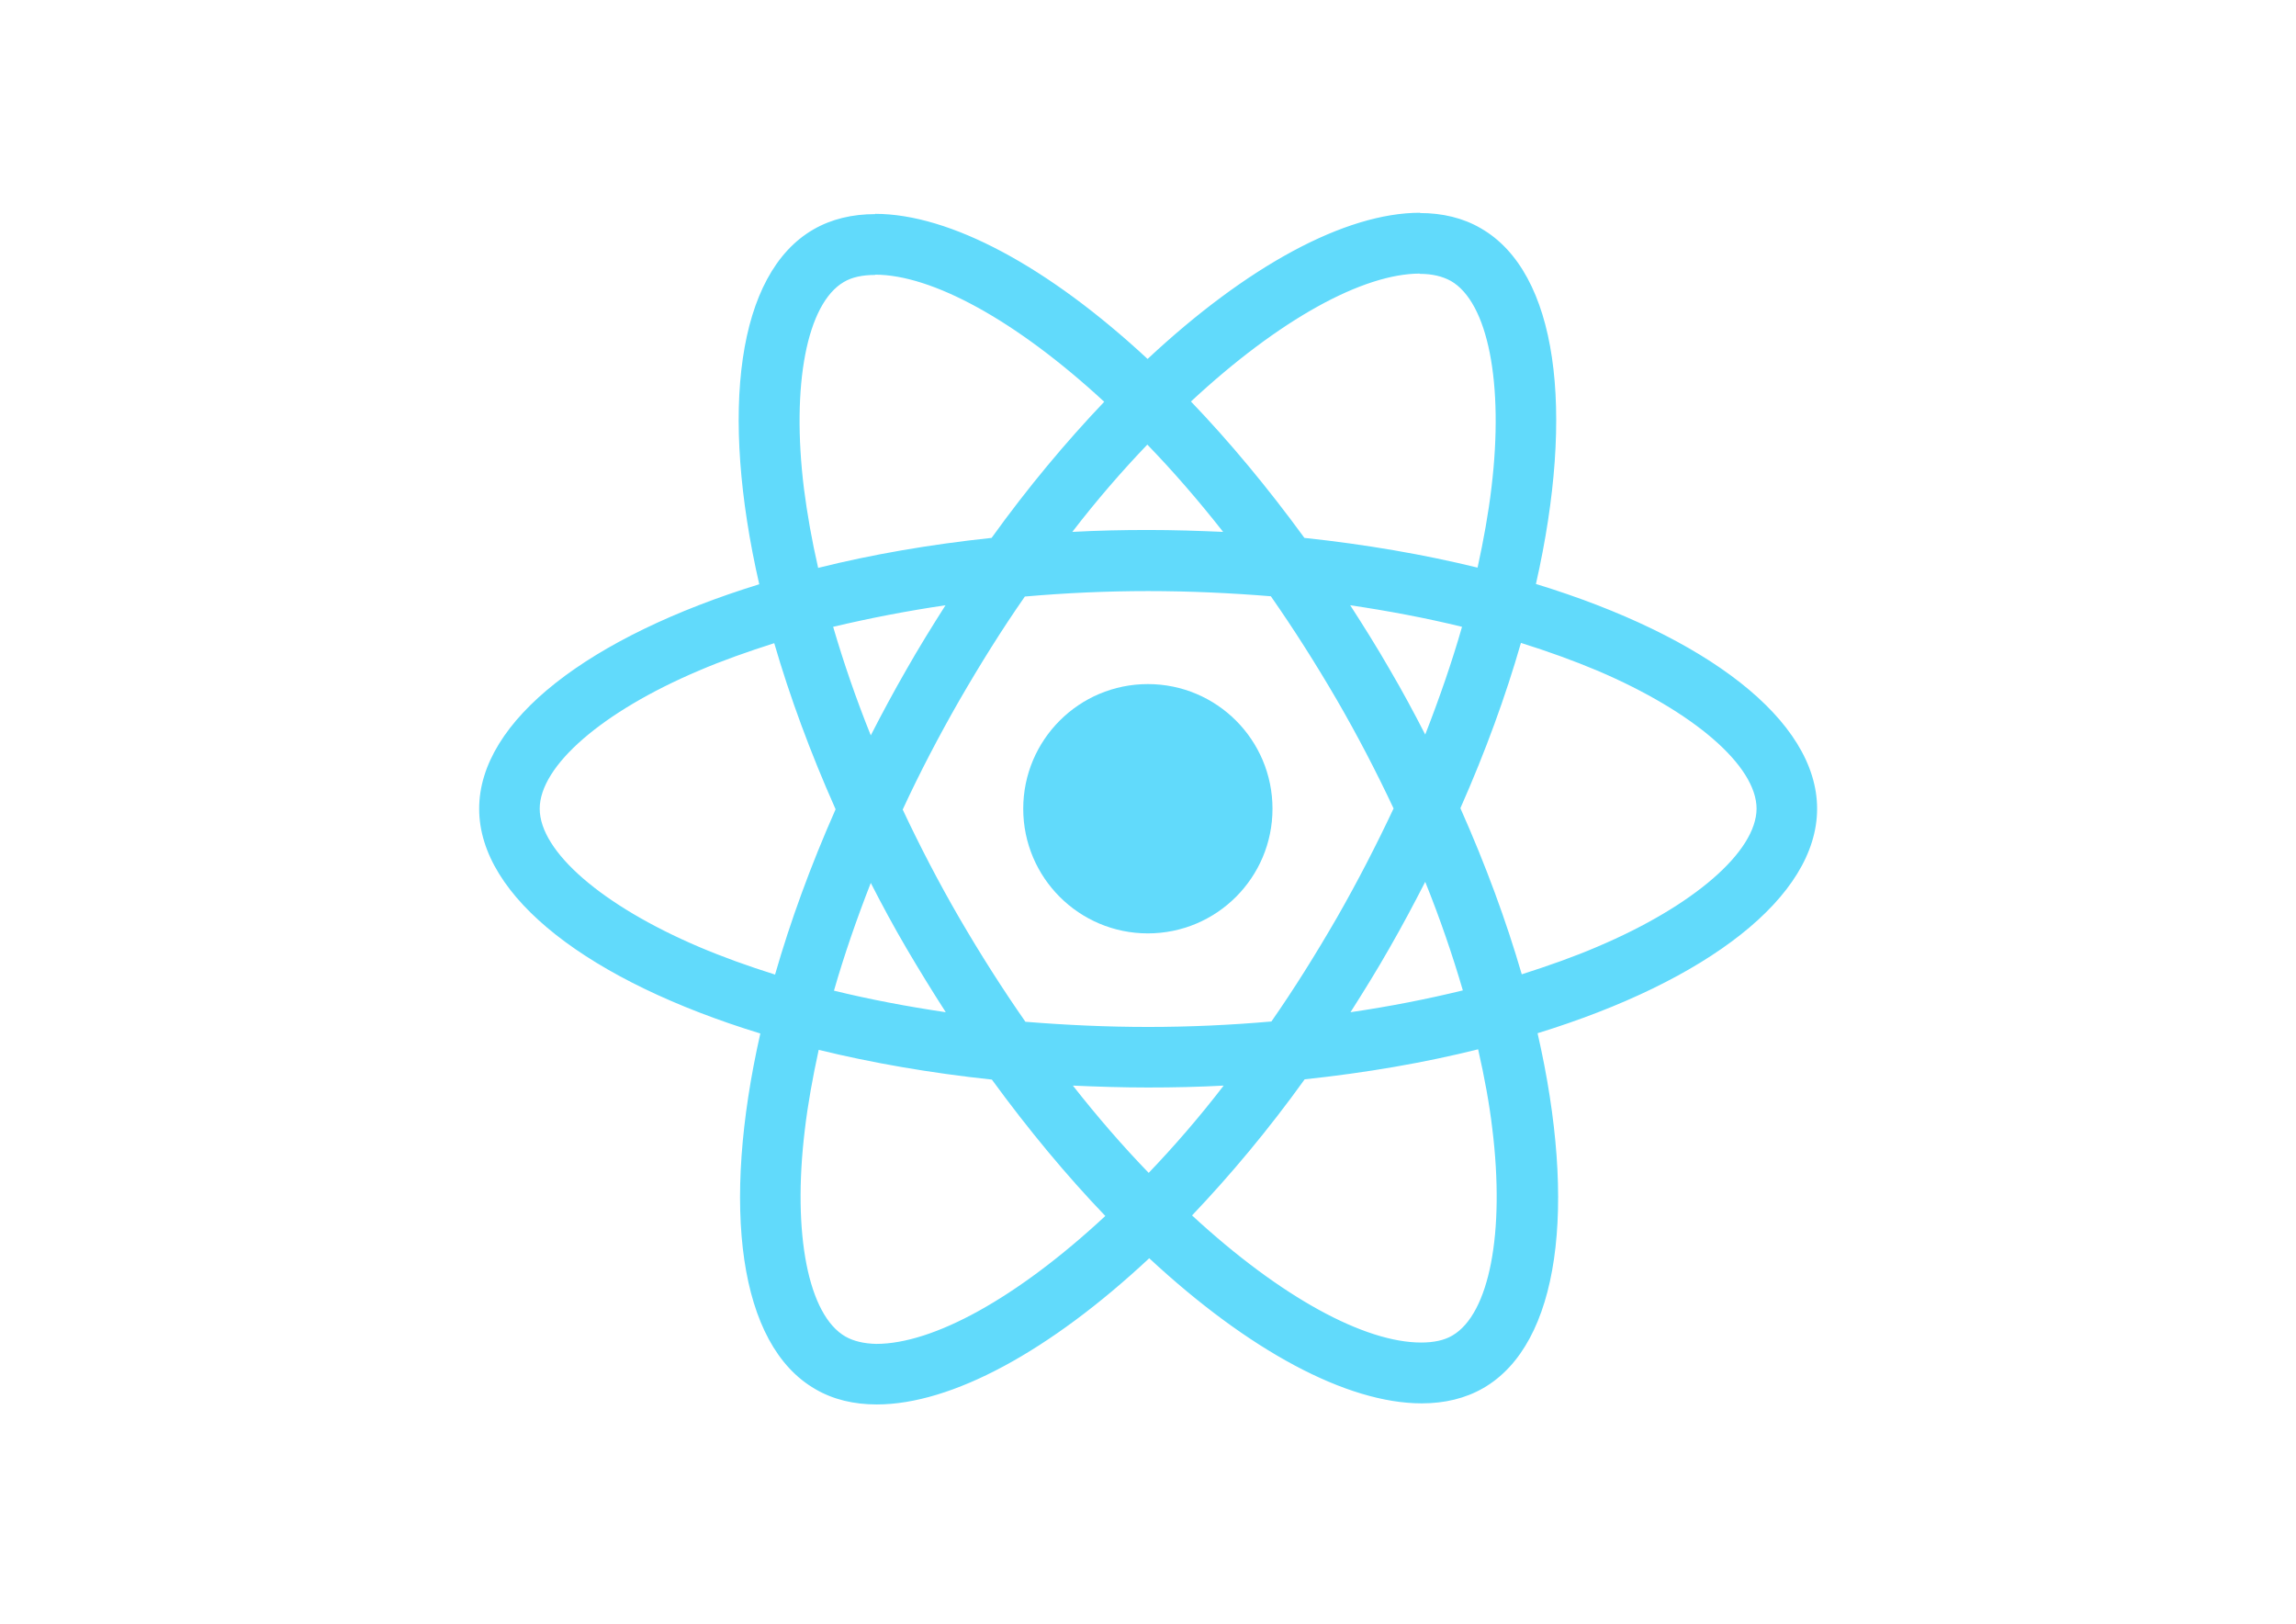
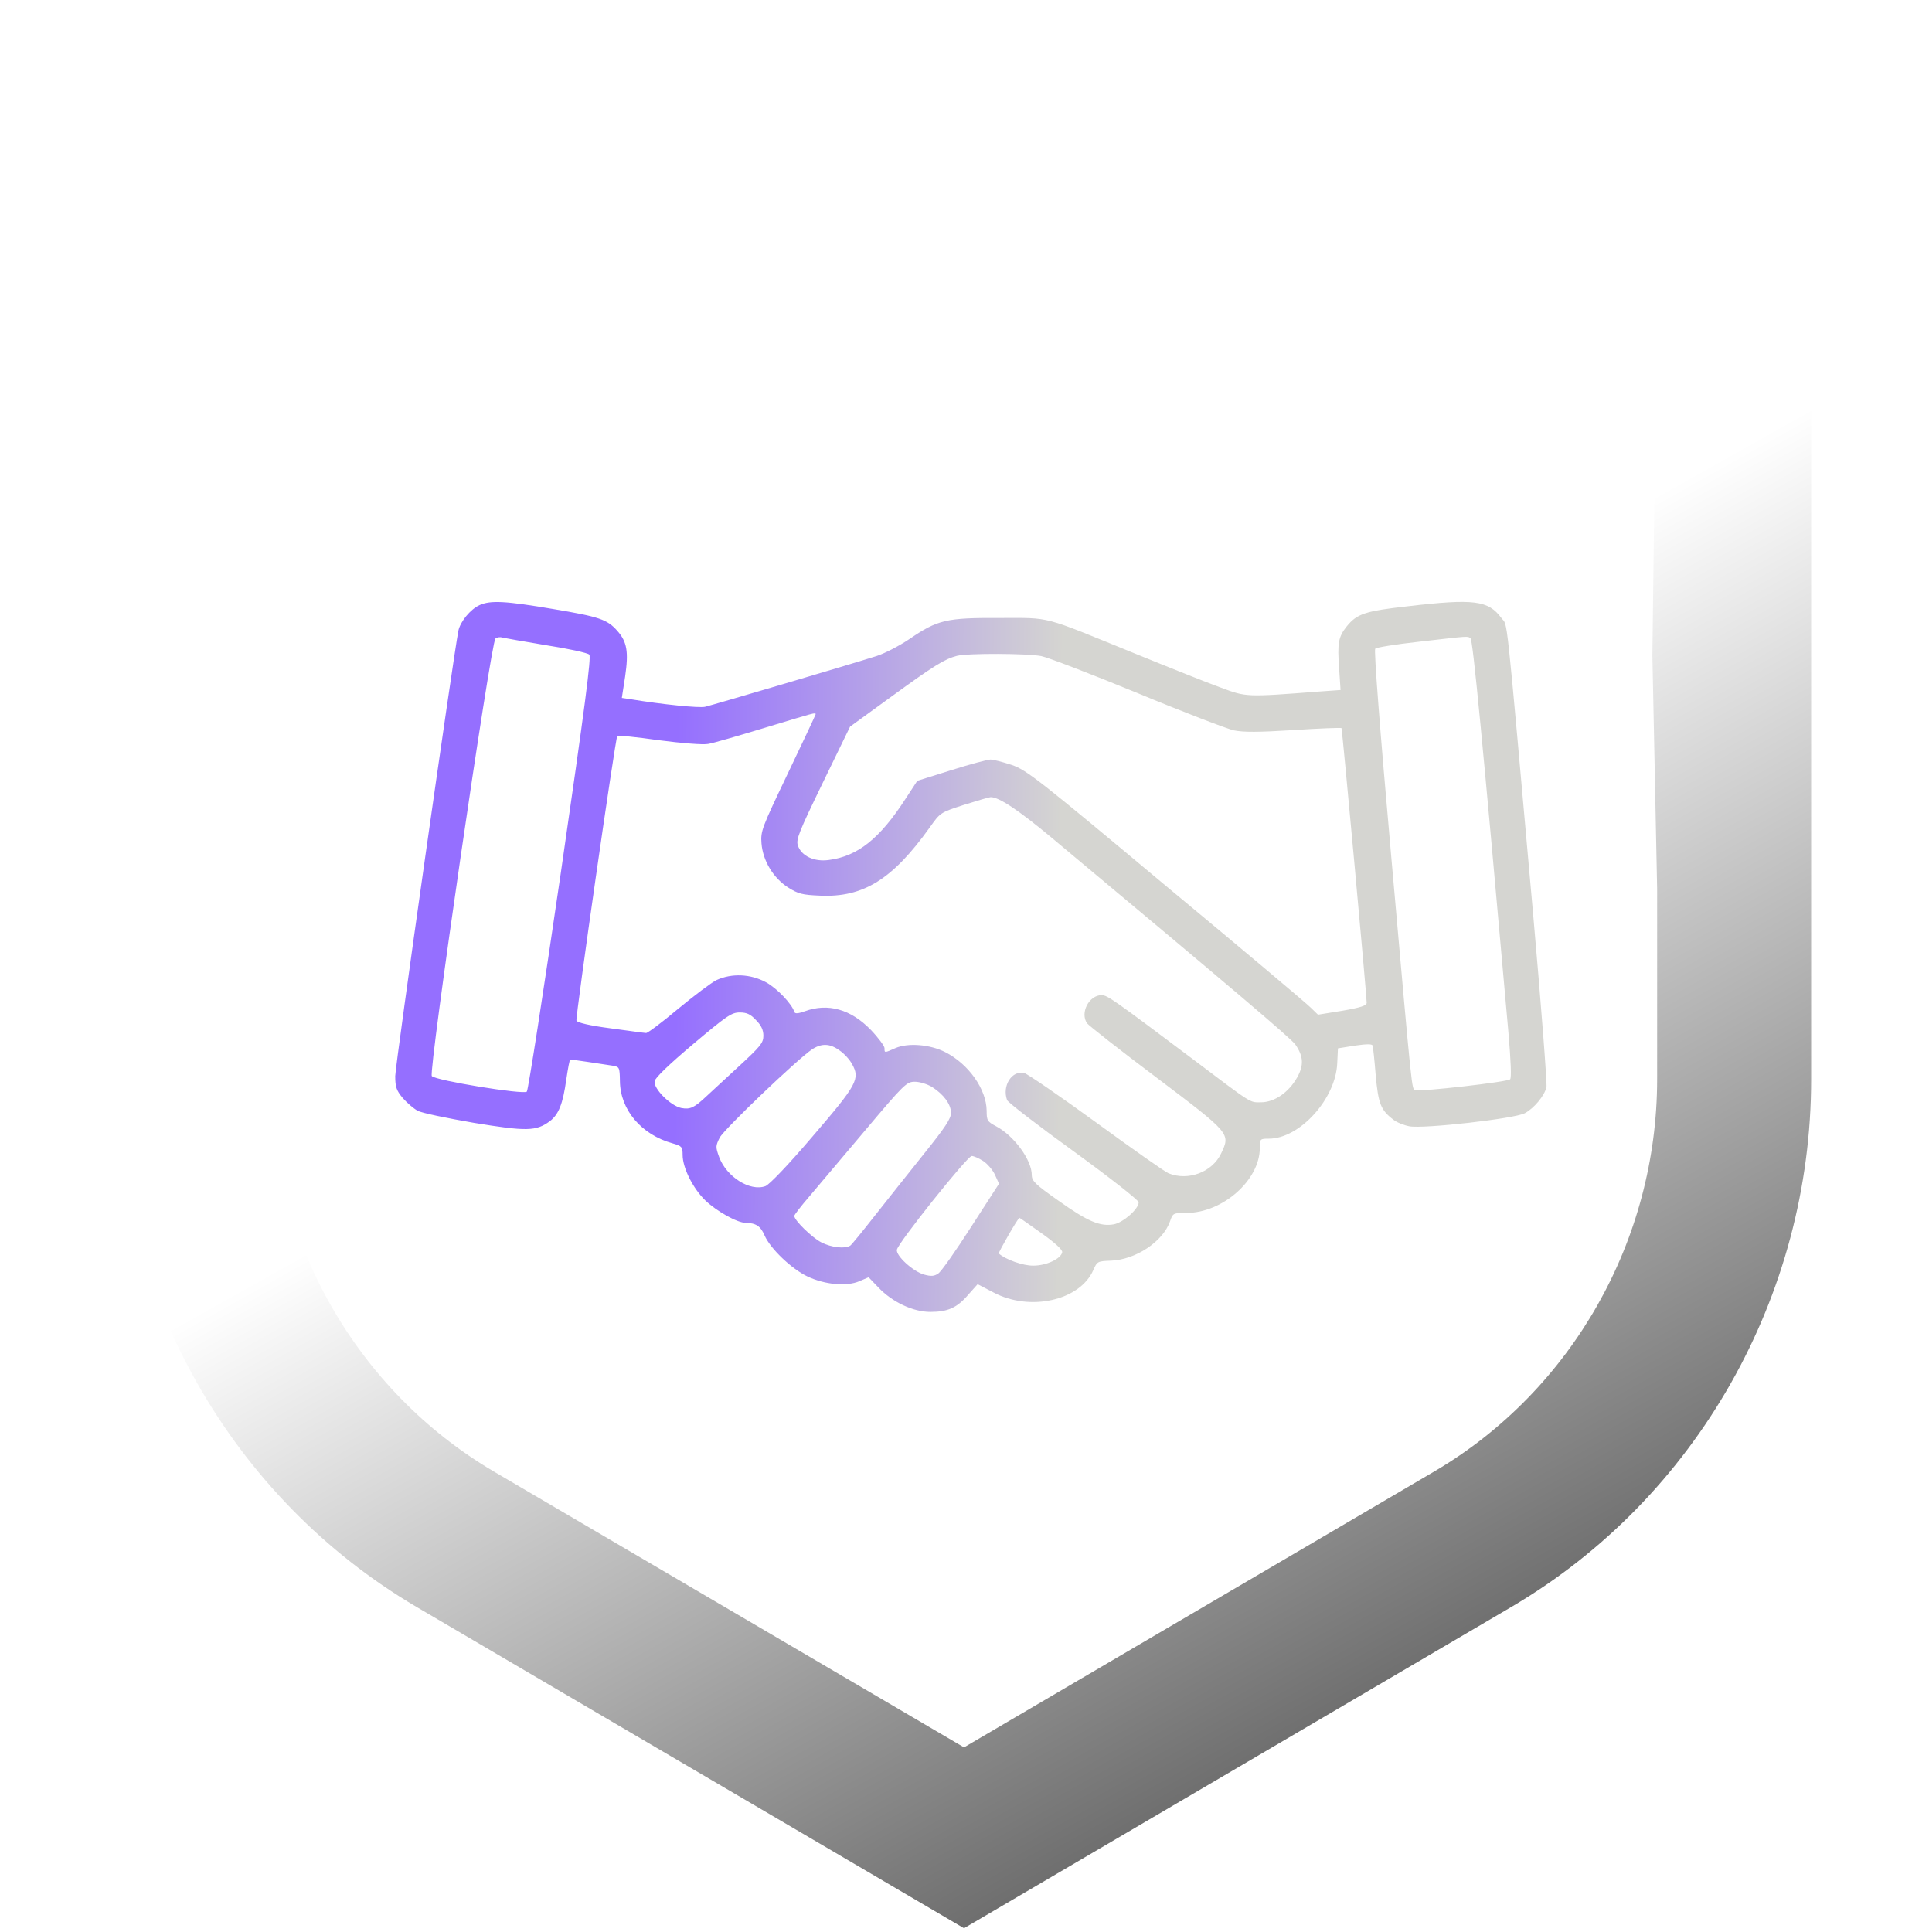
- <svg xmlns="http://www.w3.org/2000/svg" viewBox="0 0 841.9 595.3">
-   <g fill="#61DAFB">
-     <path d="M666.3 296.5c0-32.5-40.7-63.3-103.1-82.4 14.4-63.6 8-114.2-20.2-130.4-6.5-3.8-14.1-5.6-22.4-5.6v22.3c4.6 0 8.3.9 11.4 2.6 13.6 7.8 19.5 37.5 14.9 75.7-1.1 9.4-2.9 19.3-5.1 29.4-19.6-4.8-41-8.5-63.5-10.9-13.5-18.5-27.5-35.3-41.6-50 32.6-30.3 63.2-46.9 84-46.9V78c-27.5 0-63.5 19.6-99.9 53.6-36.4-33.8-72.4-53.2-99.9-53.2v22.3c20.7 0 51.4 16.5 84 46.6-14 14.7-28 31.4-41.3 49.9-22.6 2.4-44 6.1-63.6 11-2.3-10-4-19.7-5.2-29-4.7-38.2 1.1-67.9 14.6-75.8 3-1.8 6.9-2.6 11.5-2.6V78.5c-8.4 0-16 1.8-22.6 5.6-28.1 16.2-34.4 66.7-19.9 130.1-62.2 19.2-102.7 49.9-102.7 82.3 0 32.5 40.7 63.3 103.1 82.4-14.4 63.6-8 114.2 20.2 130.4 6.5 3.8 14.1 5.6 22.5 5.6 27.5 0 63.5-19.6 99.9-53.6 36.4 33.8 72.4 53.2 99.9 53.2 8.4 0 16-1.8 22.6-5.6 28.1-16.2 34.4-66.7 19.9-130.1 62-19.1 102.5-49.9 102.5-82.3zm-130.2-66.7c-3.7 12.9-8.3 26.2-13.5 39.5-4.1-8-8.4-16-13.1-24-4.6-8-9.5-15.8-14.4-23.4 14.2 2.1 27.9 4.7 41 7.9zm-45.8 106.5c-7.8 13.5-15.8 26.3-24.1 38.2-14.9 1.3-30 2-45.2 2-15.1 0-30.2-.7-45-1.9-8.3-11.9-16.4-24.6-24.2-38-7.6-13.1-14.5-26.4-20.8-39.8 6.2-13.4 13.2-26.8 20.7-39.9 7.8-13.5 15.8-26.3 24.1-38.2 14.9-1.3 30-2 45.2-2 15.1 0 30.2.7 45 1.9 8.3 11.9 16.4 24.6 24.2 38 7.6 13.1 14.5 26.4 20.8 39.8-6.3 13.4-13.2 26.8-20.7 39.9zm32.3-13c5.4 13.4 10 26.8 13.8 39.8-13.1 3.2-26.9 5.9-41.2 8 4.9-7.7 9.8-15.6 14.4-23.7 4.6-8 8.9-16.1 13-24.1zM421.2 430c-9.3-9.6-18.6-20.3-27.8-32 9 .4 18.2.7 27.5.7 9.4 0 18.7-.2 27.8-.7-9 11.7-18.3 22.4-27.5 32zm-74.4-58.9c-14.2-2.1-27.9-4.7-41-7.9 3.7-12.9 8.3-26.2 13.5-39.5 4.1 8 8.4 16 13.1 24 4.7 8 9.5 15.8 14.4 23.4zM420.7 163c9.3 9.6 18.6 20.3 27.8 32-9-.4-18.2-.7-27.5-.7-9.4 0-18.7.2-27.8.7 9-11.7 18.3-22.4 27.5-32zm-74 58.9c-4.9 7.7-9.8 15.6-14.4 23.7-4.6 8-8.9 16-13 24-5.4-13.4-10-26.8-13.8-39.8 13.1-3.1 26.9-5.8 41.2-7.9zm-90.5 125.2c-35.4-15.1-58.3-34.9-58.3-50.6 0-15.7 22.9-35.6 58.3-50.6 8.6-3.7 18-7 27.7-10.1 5.7 19.6 13.2 40 22.5 60.9-9.2 20.8-16.6 41.1-22.2 60.6-9.9-3.1-19.3-6.5-28-10.2zM310 490c-13.6-7.8-19.5-37.5-14.9-75.7 1.1-9.4 2.9-19.3 5.1-29.4 19.6 4.8 41 8.5 63.5 10.9 13.5 18.5 27.5 35.3 41.6 50-32.6 30.3-63.2 46.9-84 46.9-4.5-.1-8.3-1-11.3-2.7zm237.2-76.2c4.7 38.2-1.1 67.9-14.6 75.8-3 1.8-6.9 2.6-11.5 2.6-20.7 0-51.4-16.5-84-46.6 14-14.7 28-31.4 41.3-49.9 22.6-2.4 44-6.1 63.6-11 2.3 10.1 4.1 19.8 5.2 29.1zm38.5-66.7c-8.6 3.7-18 7-27.7 10.1-5.7-19.6-13.2-40-22.5-60.9 9.2-20.8 16.6-41.1 22.2-60.6 9.9 3.1 19.3 6.5 28.1 10.2 35.4 15.1 58.3 34.9 58.3 50.6-.1 15.7-23 35.6-58.4 50.6zM320.8 78.4z" />
-     <circle cx="420.9" cy="296.5" r="45.7" />
-     <path d="M520.5 78.1z" />
-   </g>
+ <svg xmlns="http://www.w3.org/2000/svg" width="512" height="513" viewBox="0 0 512 513" fill="none">
+   <path fill-rule="evenodd" clip-rule="evenodd" d="M480.888 41.157V286.549C480.888 344.114 450.413 397.811 401.356 426.65L255.959 512.002L110.6 426.687C61.543 397.811 31.03 344.114 31.03 286.549V41.42L66.936 29.817C128.072 10.028 191.646 0.002 255.959 0.002C305.238 0.002 354.627 6.01 402.723 17.876L403.314 17.538L414.027 20.767C425.921 23.959 435.784 26.851 444.982 29.817L480.888 41.157ZM357.951 55.689C266.413 40.594 165.751 41.458 79.348 69.395L71.96 71.799V286.549C71.96 329.319 94.604 369.235 131.101 390.714L255.959 463.975L380.891 390.677C417.351 369.235 439.996 329.319 439.996 286.549V283.996V71.799L391.308 61.322L360.833 55.689L357.951 55.689ZM391.308 61.322L431.943 70.066L439.996 71.799V247.272V236.007L438.735 174.048L438.804 168.416L439.22 134.695L439.996 71.799L431.943 70.066L411.625 65.694L391.308 61.322Z" fill="url(#paint0_linear_226_19)" />
+   <path d="M127.329 160.671C124.87 161.788 122.221 165.074 121.716 167.44C120.392 174.077 104.941 282.963 104.941 285.723C104.941 288.615 105.256 289.535 106.896 291.506C108.031 292.82 109.797 294.332 110.869 294.923C111.878 295.515 118.626 296.895 125.816 298.143C139.816 300.443 142.339 300.377 145.933 297.749C148.33 295.975 149.465 293.083 150.348 286.709C150.789 283.752 151.231 281.321 151.42 281.321C151.735 281.321 159.807 282.503 162.645 282.963C164.474 283.292 164.537 283.358 164.6 287.038C164.663 294.66 170.276 301.297 178.601 303.597C181.06 304.32 181.249 304.517 181.249 306.686C181.249 310.103 184.024 315.623 187.304 318.777C190.268 321.603 195.754 324.691 197.962 324.691C200.736 324.757 201.935 325.546 203.007 328.043C204.52 331.526 210.133 336.914 214.421 338.951C219.025 341.12 224.827 341.645 228.17 340.2L230.629 339.148L233.215 341.843C236.873 345.72 242.422 348.348 247.026 348.348C251.693 348.348 254.152 347.231 257.116 343.748L259.576 340.988L263.738 343.157C273.45 348.348 286.757 345.325 290.288 337.243C291.297 334.943 291.423 334.877 294.955 334.746C301.577 334.483 308.766 329.686 310.658 324.297C311.415 322.129 311.478 322.063 315.01 322.063C324.659 322.063 334.497 313.323 334.497 304.846C334.497 302.415 334.56 302.349 336.893 302.349C345.092 302.349 354.677 291.769 355.056 282.306L355.245 278.364L359.723 277.641C362.939 277.181 364.326 277.181 364.452 277.641C364.579 278.035 364.957 281.583 365.272 285.526C365.966 293.083 366.597 294.726 369.939 297.289C370.822 298.012 372.777 298.8 374.227 299.063C377.885 299.786 402.291 297.026 404.877 295.58C407.336 294.266 410.048 290.98 410.616 288.681C410.805 287.761 409.228 267.127 407.084 242.878C399.579 158.7 400.399 166.585 398.633 164.088C395.165 159.423 391.444 158.897 373.597 161C362.497 162.248 360.29 162.971 357.578 166.322C355.371 169.082 355.056 170.725 355.56 177.494L355.939 183.211L350.452 183.605C330.713 185.116 330.965 185.116 324.091 182.554C320.622 181.305 310.406 177.231 301.388 173.551C276.351 163.365 279.315 164.088 265.441 164.088C251.314 164.023 248.981 164.548 241.476 169.674C238.764 171.514 234.791 173.551 232.71 174.208C225.899 176.377 189.196 187.219 187.178 187.679C185.538 188.008 176.078 187.088 167.312 185.642L165.105 185.314L165.988 179.597C166.934 173.091 166.492 170.397 163.907 167.505C161.258 164.483 159.114 163.76 146.942 161.723C134.203 159.554 130.23 159.357 127.329 160.671ZM144.987 171.317C150.915 172.237 156.024 173.354 156.465 173.814C157.033 174.34 155.33 187.482 148.897 231.839C144.294 263.381 140.257 289.469 139.879 289.863C139.059 290.718 115.662 286.906 114.653 285.723C113.707 284.672 130.356 170.331 131.554 169.542C131.996 169.214 132.816 169.082 133.32 169.28C133.825 169.411 139.122 170.331 144.987 171.317ZM390.435 169.477C391.066 169.937 393.525 195.236 400.525 274.289C401.156 281.781 401.345 286.183 400.967 286.578C400.273 287.301 377.065 289.929 375.804 289.469C374.795 289.009 375.11 292.032 369.434 227.896C366.344 193.133 364.768 172.631 365.146 172.237C365.461 171.908 370.696 171.054 376.75 170.397C390.498 168.82 389.552 168.885 390.435 169.477ZM276.477 174.208C278.369 174.602 289.784 179.005 301.955 183.999C314.127 189.059 325.668 193.462 327.56 193.922C330.208 194.448 333.992 194.448 343.452 193.856C350.326 193.396 356.065 193.199 356.191 193.331C356.38 193.593 362.876 264.235 362.876 266.272C362.876 266.995 361.362 267.521 356.443 268.375L349.947 269.427L348.056 267.587C347.047 266.535 329.704 251.947 309.523 235.19C275.72 206.933 272.63 204.502 268.657 203.122C266.261 202.333 263.738 201.676 262.981 201.676C262.288 201.676 257.558 202.925 252.576 204.502L243.557 207.328L240.467 212.059C233.593 222.704 227.728 227.37 220.034 228.356C216.187 228.881 212.782 227.304 211.836 224.479C211.331 222.902 212.088 220.996 218.458 207.853L225.71 192.936L236.746 184.919C248.035 176.705 250.81 174.997 254.089 174.142C256.99 173.42 272.756 173.485 276.477 174.208ZM216.566 189.651C216.566 189.782 213.286 196.813 209.25 205.225C202.25 219.879 201.935 220.667 202.187 223.953C202.565 228.553 205.277 233.087 209.25 235.65C211.962 237.358 213.034 237.621 217.764 237.818C229.242 238.344 236.999 233.481 246.837 219.747C249.675 215.739 249.675 215.739 255.981 213.702C259.513 212.585 262.666 211.665 263.044 211.665C265.252 211.665 270.297 215.016 279 222.244C327.623 262.855 342.821 275.735 343.956 277.378C346.101 280.466 346.227 282.898 344.398 286.118C342.127 290.126 338.344 292.689 334.812 292.689C331.722 292.689 332.857 293.412 316.397 280.992C295.838 265.549 294.009 264.235 292.496 264.235C289.153 264.235 286.694 268.967 288.649 271.727C289.09 272.318 297.352 278.824 307.064 286.118C326.803 301.035 326.74 300.969 324.217 306.292C321.884 311.22 315.514 313.652 310.28 311.549C309.397 311.22 300.82 305.175 291.171 298.143C281.522 291.112 272.882 285.198 272 284.935C268.72 284.081 266.008 288.286 267.396 292.098C267.585 292.689 275.531 298.8 285.054 305.7C294.577 312.6 302.334 318.711 302.334 319.237C302.334 321.011 298.298 324.56 295.775 325.086C292.117 325.743 288.838 324.363 281.081 318.843C274.901 314.506 273.955 313.586 273.955 312.009C273.955 308 269.225 301.56 264.495 299.063C262.161 297.815 261.972 297.552 261.972 294.923C261.909 289.206 257.179 282.503 250.936 279.349C246.9 277.312 241.098 276.852 237.755 278.298C234.791 279.612 234.854 279.612 234.854 278.298C234.854 277.772 233.215 275.538 231.197 273.435C225.899 267.981 219.845 266.272 213.728 268.507C212.088 269.098 211.142 269.229 210.953 268.769C210.259 266.535 206.286 262.395 203.385 260.818C199.286 258.584 194.304 258.387 190.268 260.227C188.817 260.95 184.213 264.432 179.925 267.981C175.7 271.529 171.916 274.355 171.537 274.289C171.159 274.289 166.934 273.698 162.078 273.041C156.528 272.318 153.249 271.529 153.06 271.004C152.744 270.215 163.402 195.893 163.907 195.368C164.033 195.236 169.015 195.696 174.943 196.551C180.997 197.339 186.673 197.799 187.997 197.536C189.322 197.339 196.07 195.368 203.007 193.265C216.44 189.191 216.566 189.125 216.566 189.651ZM200.736 270.872C202.124 272.252 202.691 273.501 202.691 275.012C202.691 276.918 201.935 277.838 195.944 283.358C192.286 286.775 188.502 290.192 187.619 291.046C184.34 294.135 183.268 294.66 180.871 294.2C178.033 293.609 173.492 289.075 173.808 287.103C173.934 286.183 177.718 282.569 184.024 277.246C192.916 269.755 194.241 268.835 196.385 268.835C198.277 268.835 199.286 269.295 200.736 270.872ZM222.872 278.889C224.07 279.678 225.584 281.321 226.215 282.503C228.422 286.446 227.665 287.892 215.746 301.757C209.25 309.38 204.205 314.637 203.196 314.966C199.097 316.412 192.916 312.469 190.961 307.277C189.952 304.517 190.015 304.255 191.088 302.086C192.223 299.852 211.773 281.189 215.62 278.626C218.142 276.984 220.35 277.049 222.872 278.889ZM247.467 288.615C250.558 290.586 252.449 293.149 252.513 295.449C252.513 297.026 250.999 299.326 245.134 306.62C241.098 311.68 235.233 319.04 232.08 323.049C228.989 326.991 226.152 330.474 225.773 330.737C224.449 331.657 220.728 331.263 218.079 329.883C215.62 328.634 210.89 324.034 210.89 322.851C210.89 322.589 212.656 320.289 214.863 317.726C217.007 315.163 223.692 307.277 229.683 300.18C240.152 287.761 240.719 287.235 242.927 287.235C244.251 287.235 246.269 287.892 247.467 288.615ZM261.026 308.263C262.161 308.986 263.612 310.694 264.18 311.943L265.252 314.309L257.873 325.743C253.837 332.051 249.927 337.637 249.107 338.163C248.035 338.885 247.215 338.951 245.323 338.425C242.359 337.571 237.882 333.431 238.134 331.854C238.386 330.08 256.864 306.949 257.999 306.949C258.567 306.949 259.891 307.54 261.026 308.263ZM276.54 327.451C280.135 330.014 282.153 331.854 282.027 332.511C281.712 334.22 277.865 336.06 274.396 336.06C271.621 336.125 266.954 334.417 265.189 332.84C264.999 332.643 270.297 323.377 270.675 323.377C270.801 323.377 273.387 325.217 276.54 327.451Z" fill="url(#paint1_linear_226_19)" />
+   <defs>
+     <linearGradient id="paint0_linear_226_19" x1="355.476" y1="-311.704" x2="773.856" y2="434.031" gradientUnits="userSpaceOnUse">
+       <stop stop-color="white" />
+       <stop offset="0.5" stop-color="white" />
+       <stop offset="1" />
+     </linearGradient>
+     <linearGradient id="paint1_linear_226_19" x1="370.759" y1="159.751" x2="105.57" y2="157.633" gradientUnits="userSpaceOnUse">
+       <stop offset="0.333" stop-color="#D5D5D1" />
+       <stop offset="0.719" stop-color="#956FFF" />
+     </linearGradient>
+   </defs>
</svg>
